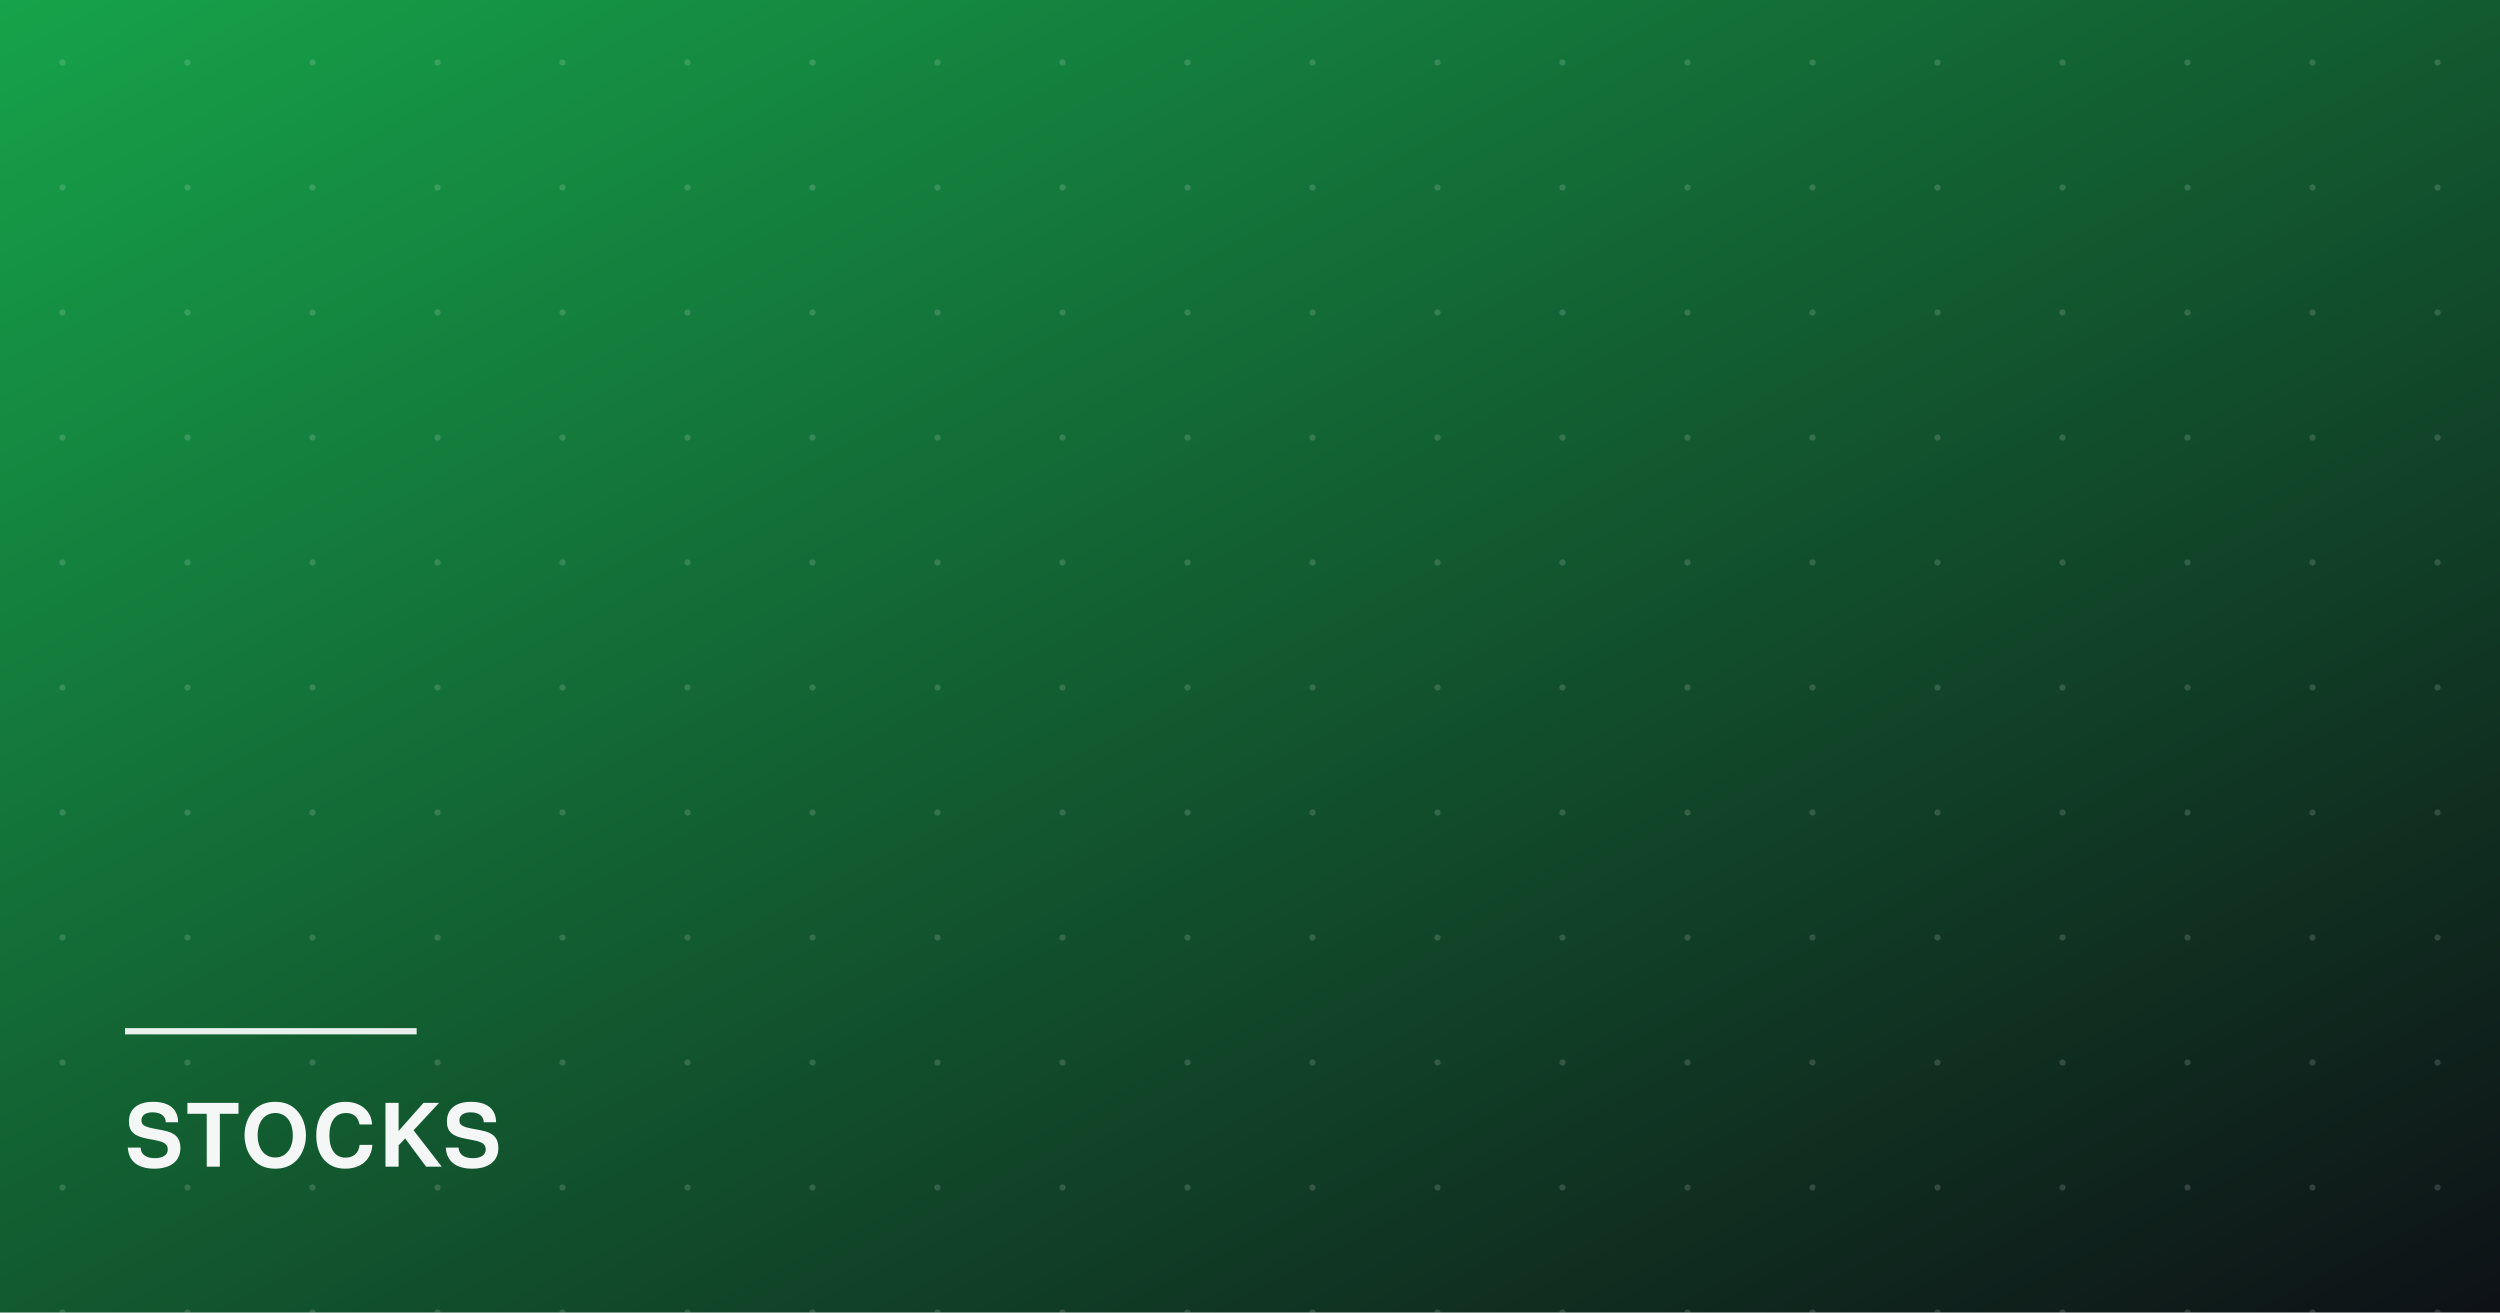
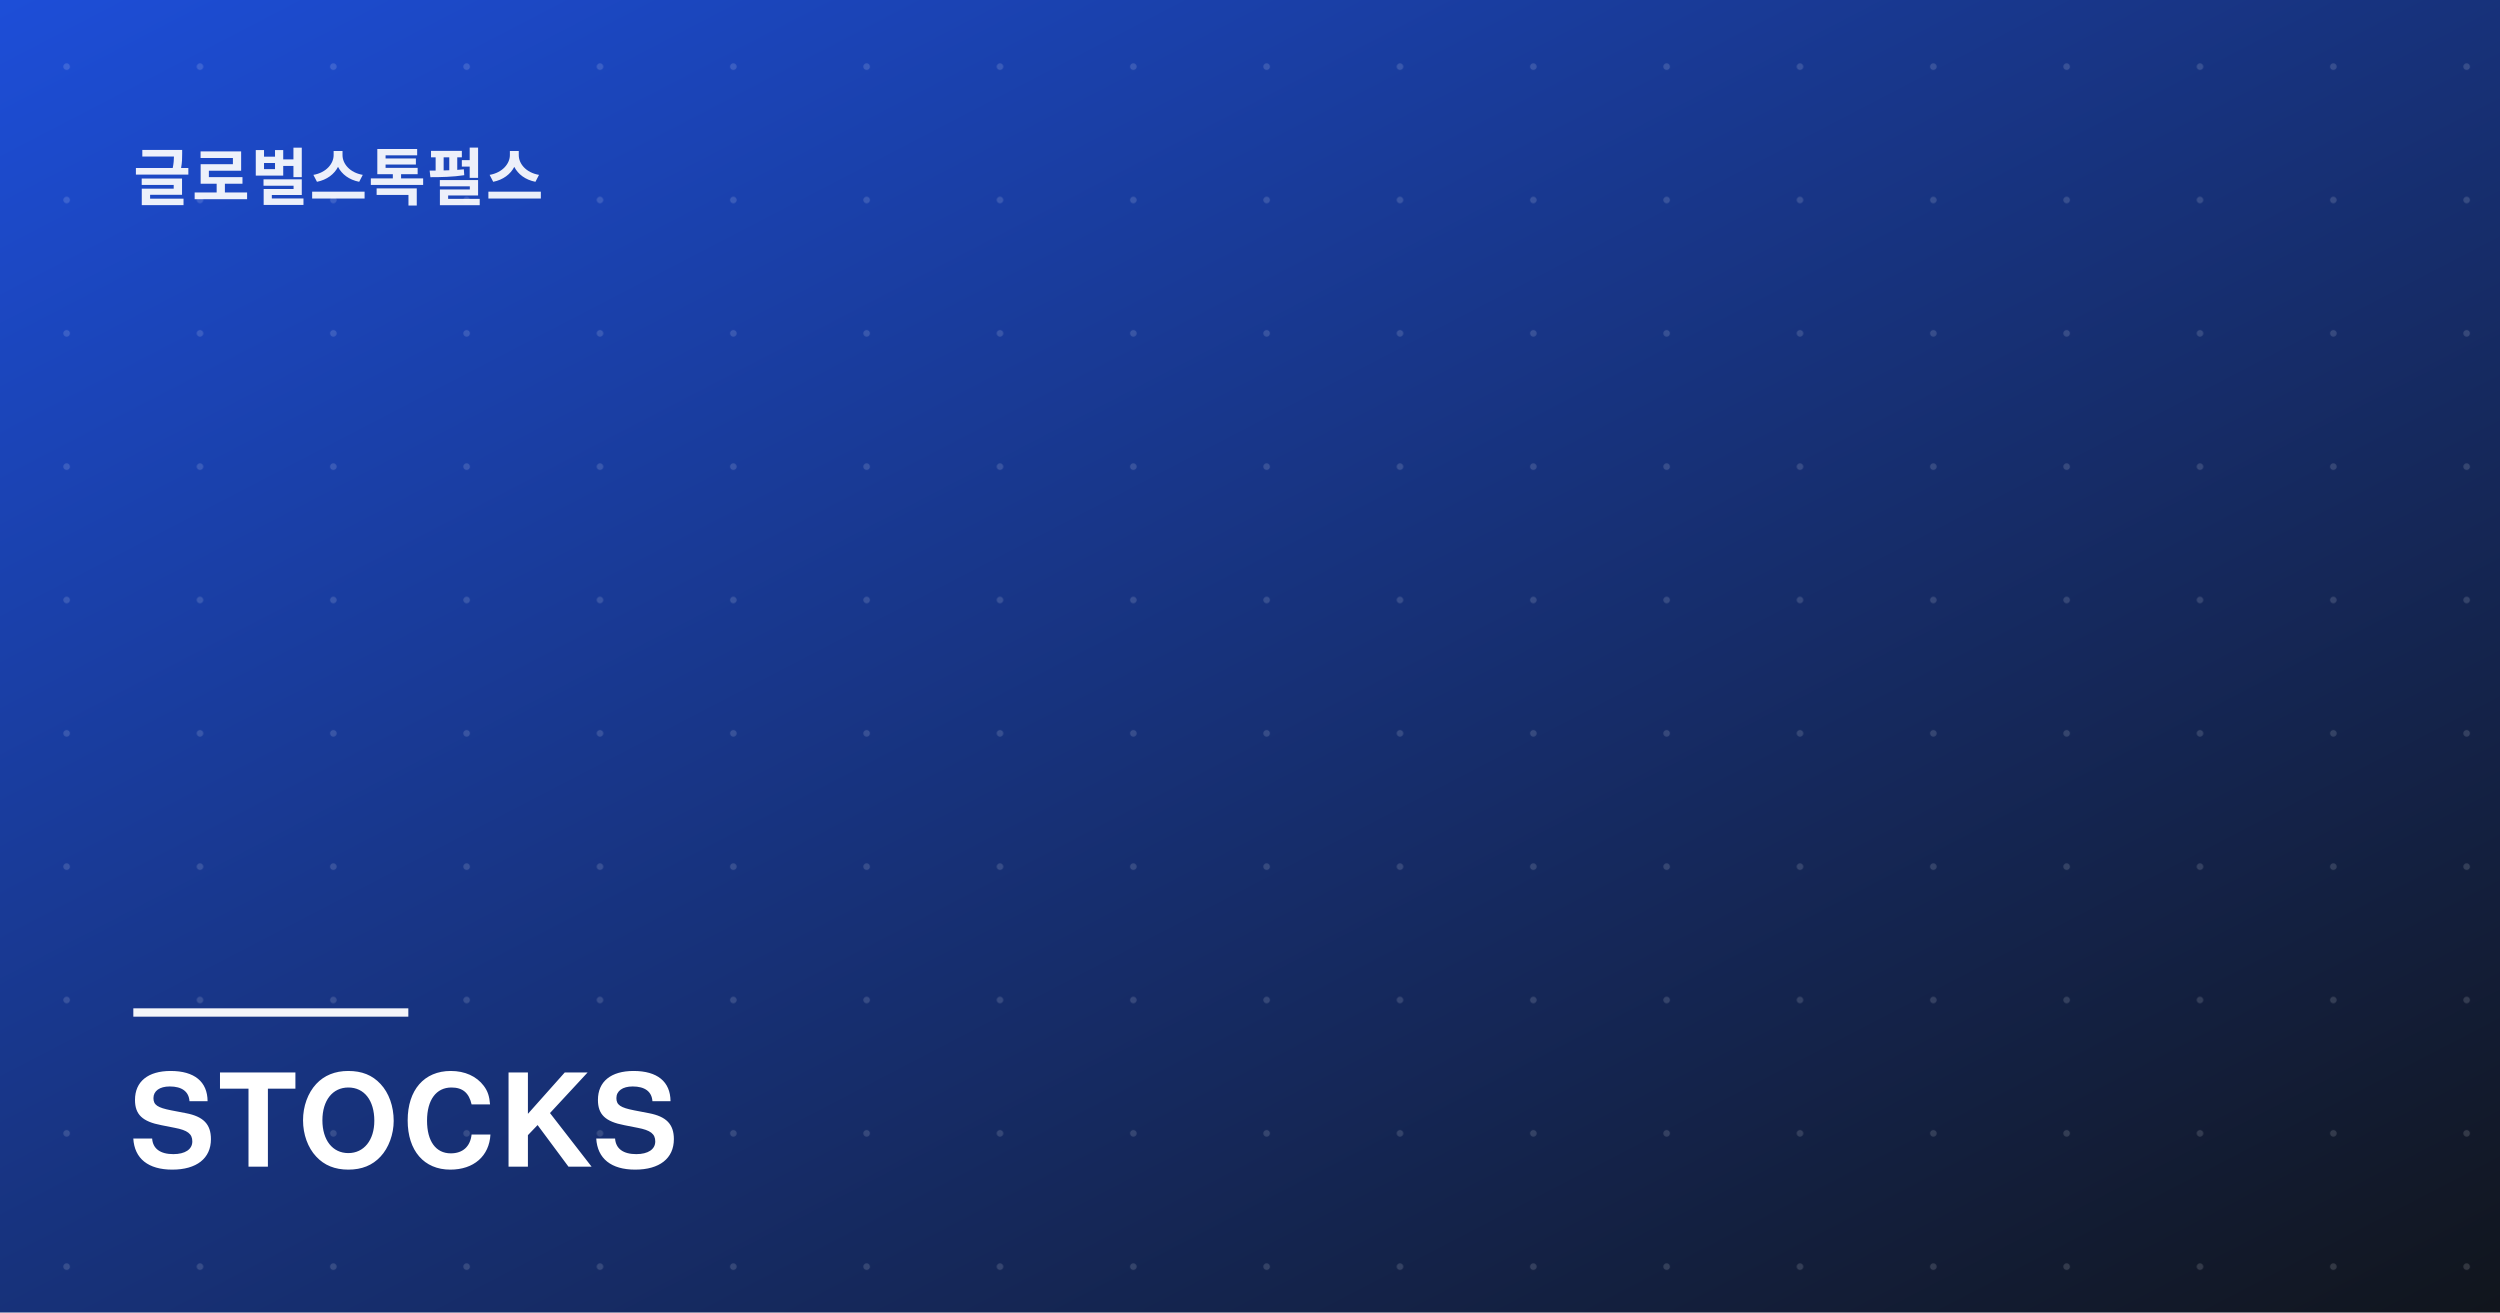
<svg xmlns="http://www.w3.org/2000/svg" viewBox="0 0 1200 630" width="1200" height="630">
  <defs>
    <linearGradient id="g" x1="0" y1="0" x2="1" y2="1">
-       <stop offset="0" stop-color="#16a34a" />
-       <stop offset="1" stop-color="#0e1116" />
+       <stop offset="0" stop-color="#1d4ed8" />
+       <stop offset="1" stop-color="#11151c" />
    </linearGradient>
-     <pattern id="p" width="60" height="60" patternUnits="userSpaceOnUse">
-       <circle cx="30" cy="30" r="1.5" fill="rgba(255,255,255,0.15)" />
+     <pattern id="p" width="64" height="64" patternUnits="userSpaceOnUse">
+       <circle cx="32" cy="32" r="1.6" fill="rgba(255,255,255,0.14)" />
    </pattern>
  </defs>
  <rect width="1200" height="630" fill="url(#g)" />
  <rect width="1200" height="630" fill="url(#p)" />
-   <text x="60" y="560" font-family="-apple-system,Helvetica,sans-serif" font-size="42" font-weight="700" fill="white" letter-spacing="0.04em" opacity="0.95">STOCKS</text>
-   <line x1="60" y1="495" x2="200" y2="495" stroke="white" stroke-width="3" opacity="0.9" />
+   <text x="64" y="96" font-family="-apple-system,'Apple SD Gothic Neo','Noto Sans KR',sans-serif" font-size="30" font-weight="800" fill="rgba(255,255,255,0.92)" letter-spacing="0.02em">글로벌스톡펄스</text>
+   <line x1="64" y1="486" x2="196" y2="486" stroke="white" stroke-width="4" opacity="0.95" />
+   <text x="62" y="560" font-family="-apple-system,Helvetica,sans-serif" font-size="62" font-weight="800" fill="white" letter-spacing="0.03em">STOCKS</text>
</svg>
